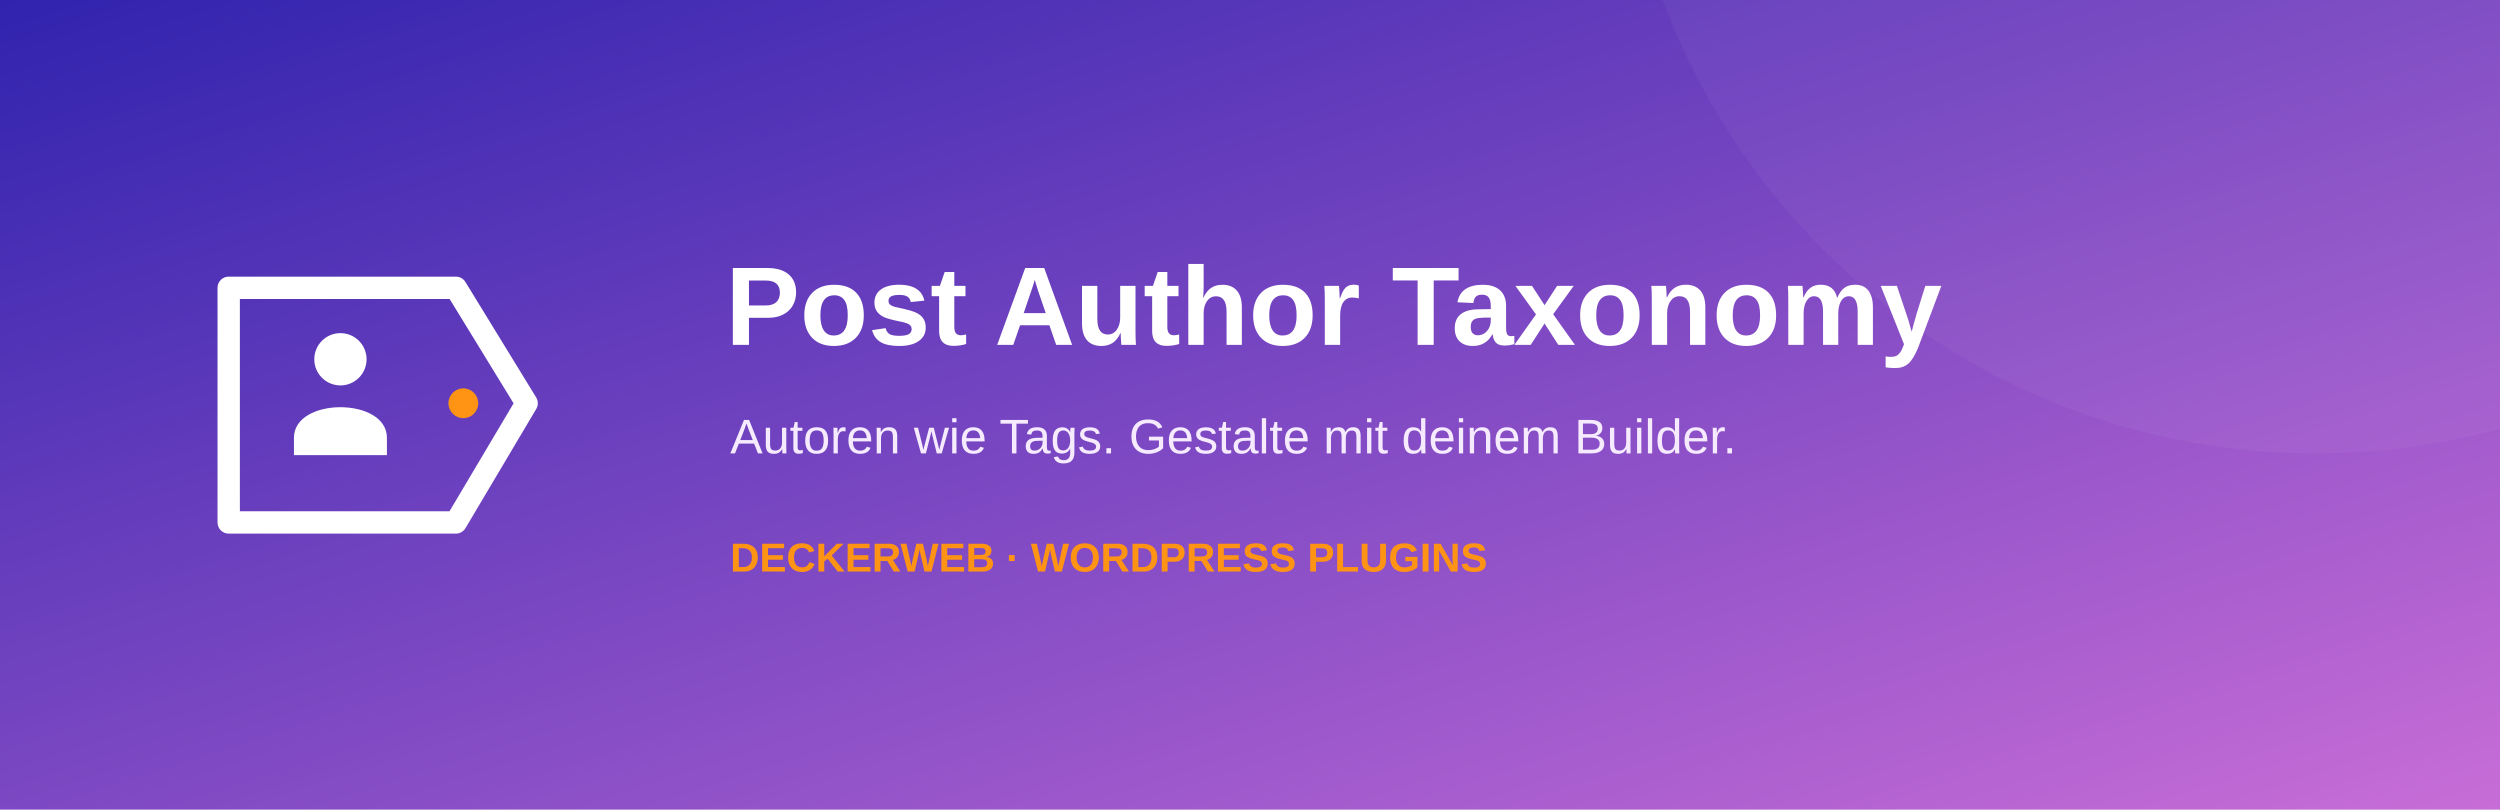
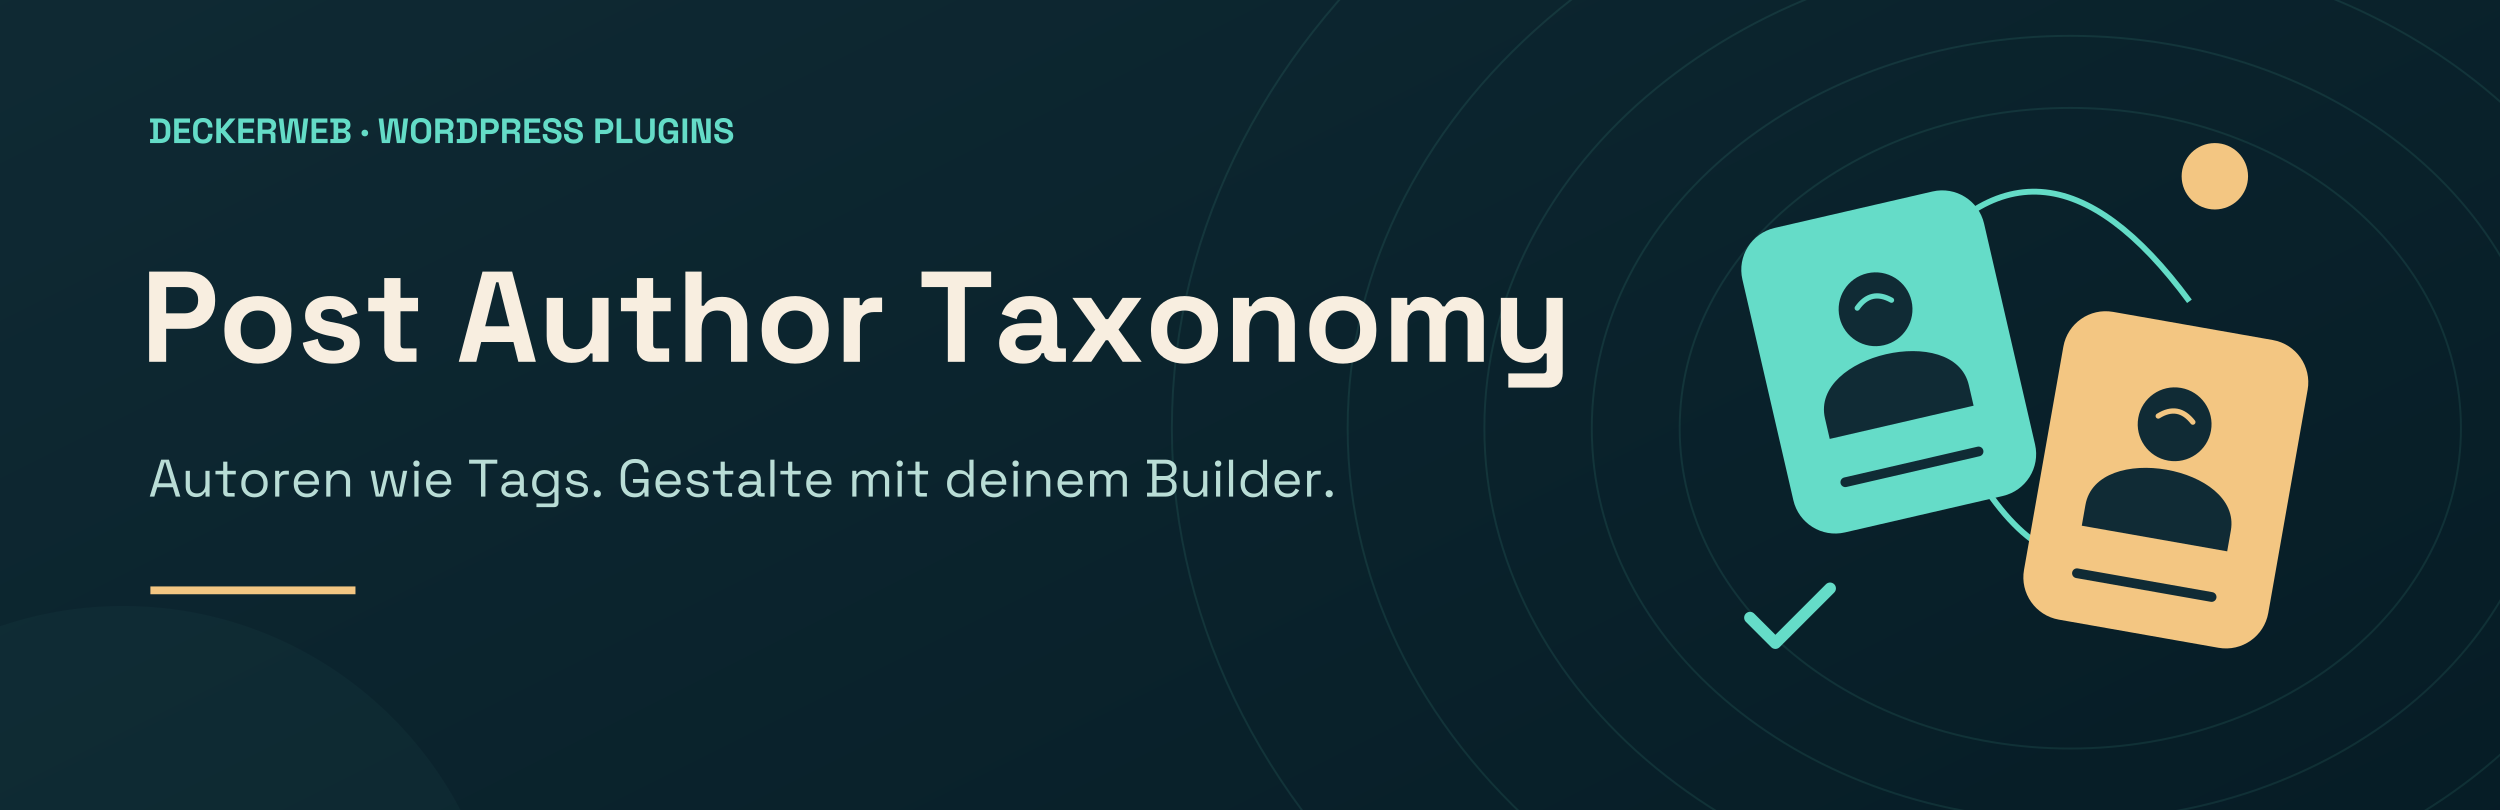
- <svg xmlns="http://www.w3.org/2000/svg" width="1544" height="500" viewBox="0 0 1544 500">
+ <svg xmlns="http://www.w3.org/2000/svg" width="1544" height="500" viewBox="0 112.746 1280 414.508">
  <defs>
    <linearGradient id="bg" x2="1" y2="1">
-       <stop stop-color="#3023ae" />
-       <stop offset="1" stop-color="#c86dd7" />
+       <stop stop-color="#102b35" />
+       <stop offset="1" stop-color="#051b24" />
    </linearGradient>
  </defs>
-   <rect width="1544" height="500" fill="url(#bg)" />
-   <circle cx="1430" cy="-150" r="430" fill="white" opacity=".04" />
-   <g transform="translate(78 103) scale(1.15)">
-     <path d="M55 65h122l38 62-38 64H55z" fill="none" stroke="white" stroke-width="12" stroke-linejoin="round" />
-     <circle cx="181" cy="127" r="8" fill="#ff9414" />
-     <g transform="translate(115 126) scale(0.78)" fill="white">
-       <circle cx="0" cy="-29" r="18" />
-       <path d="M-32 25c0-28 64-28 64 0v12h-64z" />
+   <rect width="1280" height="640" fill="url(#bg)" />
+   <ellipse cx="1060" cy="332" rx="200" ry="164.0" fill="none" stroke="#64dcc7" stroke-opacity=".10" stroke-width="1" />
+   <ellipse cx="1060" cy="332" rx="245" ry="200.9" fill="none" stroke="#64dcc7" stroke-opacity=".10" stroke-width="1" />
+   <ellipse cx="1060" cy="332" rx="300" ry="246" fill="none" stroke="#64dcc7" stroke-opacity=".10" stroke-width="1" />
+   <ellipse cx="1060" cy="332" rx="370" ry="303.4" fill="none" stroke="#64dcc7" stroke-opacity=".10" stroke-width="1" />
+   <ellipse cx="1060" cy="332" rx="460" ry="377.2" fill="none" stroke="#64dcc7" stroke-opacity=".10" stroke-width="1" />
+   <circle cx="63" cy="618" r="195" fill="#64dcc7" opacity=".035" />
+   <g aria-label="DECKERWEB · WORDPRESS PLUGINS" fill="#64dcc7" transform="translate(76 186) scale(0.018 -0.018)">
+     <path transform="translate(0 0)" d="M46 0V116H138V584H46V700H334Q475 700 548.5 628.5Q622 557 622 416V284Q622 143 548.5 71.5Q475 0 334 0ZM270 120H336Q416 120 453.0 162.0Q490 204 490 280V420Q490 497 453.0 538.5Q416 580 336 580H270Z" />
+     <path transform="translate(666 0)" d="M66 0V700H516V580H198V413H488V293H198V120H522V0Z" />
+     <path transform="translate(1220 0)" d="M332 -14Q202 -14 126.0 58.5Q50 131 50 266V434Q50 569 126.0 641.5Q202 714 332 714Q461 714 531.5 643.5Q602 573 602 450V444H472V454Q472 516 437.5 556.0Q403 596 332 596Q262 596 222.0 553.0Q182 510 182 436V264Q182 191 222.0 147.5Q262 104 332 104Q403 104 437.5 144.5Q472 185 472 246V264H602V250Q602 127 531.5 56.5Q461 -14 332 -14Z" />
+     <path transform="translate(1864 0)" d="M66 0V700H198V422H216L443 700H612L320 355L622 0H448L216 284H198V0Z" />
+     <path transform="translate(2490 0)" d="M66 0V700H516V580H198V413H488V293H198V120H522V0Z" />
+     <path transform="translate(3044 0)" d="M66 0V700H370Q436 700 485.0 677.0Q534 654 561.0 612.0Q588 570 588 513V501Q588 438 558.0 399.0Q528 360 484 342V324Q524 322 546.0 296.5Q568 271 568 229V0H436V210Q436 234 423.5 249.0Q411 264 382 264H198V0ZM198 384H356Q403 384 429.5 409.5Q456 435 456 477V487Q456 529 430.0 554.5Q404 580 356 580H198Z" />
+     <path transform="translate(3676 0)" d="M122 0 30 700H161L229 92H247L335 700H563L651 92H669L737 700H868L776 0H548L458 622H440L350 0Z" />
+     <path transform="translate(4574 0)" d="M66 0V700H516V580H198V413H488V293H198V120H522V0Z" />
+     <path transform="translate(5128 0)" d="M46 0V116H138V584H46V700H406Q470 700 517.5 678.5Q565 657 591.5 617.5Q618 578 618 523V513Q618 465 600.0 434.5Q582 404 557.5 387.5Q533 371 511 364V346Q533 340 559.0 323.5Q585 307 603.5 276.0Q622 245 622 195V185Q622 127 595.0 85.5Q568 44 520.5 22.0Q473 0 410 0ZM270 120H394Q437 120 463.5 141.0Q490 162 490 201V211Q490 250 464.0 271.0Q438 292 394 292H270ZM270 412H392Q433 412 459.5 433.0Q486 454 486 491V501Q486 539 460.0 559.5Q434 580 392 580H270Z" />
+     <path transform="translate(6046 0)" d="M109.5 191.0Q69 191 41.5 217.732Q14.0 244.463 14.0 286.232Q14 328 41.5 354.5Q69 381 109.5 381.0Q150 381 177.0 354.268Q204.0 327.537 204.0 285.768Q204 244 177.0 217.5Q150 191 109.5 191.0Z" />
+     <path transform="translate(6518 0)" d="M122 0 30 700H161L229 92H247L335 700H563L651 92H669L737 700H868L776 0H548L458 622H440L350 0Z" />
+     <path transform="translate(7416 0)" d="M338 -14Q206 -14 128.0 58.5Q50 131 50 266V434Q50 569 128.0 641.5Q206 714 338 714Q470 714 548.0 641.5Q626 569 626 434V266Q626 131 548.0 58.5Q470 -14 338 -14ZM338 104Q412 104 453.0 147.0Q494 190 494 262V438Q494 510 453.0 553.0Q412 596 338 596Q265 596 223.5 553.0Q182 510 182 438V262Q182 190 223.5 147.0Q265 104 338 104Z" />
+     <path transform="translate(8092 0)" d="M66 0V700H370Q436 700 485.0 677.0Q534 654 561.0 612.0Q588 570 588 513V501Q588 438 558.0 399.0Q528 360 484 342V324Q524 322 546.0 296.5Q568 271 568 229V0H436V210Q436 234 423.5 249.0Q411 264 382 264H198V0ZM198 384H356Q403 384 429.5 409.5Q456 435 456 477V487Q456 529 430.0 554.5Q404 580 356 580H198Z" />
+     <path transform="translate(8724 0)" d="M46 0V116H138V584H46V700H334Q475 700 548.5 628.5Q622 557 622 416V284Q622 143 548.5 71.5Q475 0 334 0ZM270 120H336Q416 120 453.0 162.0Q490 204 490 280V420Q490 497 453.0 538.5Q416 580 336 580H270Z" />
+     <path transform="translate(9390 0)" d="M66 0V700H354Q420 700 470.5 673.5Q521 647 549.5 599.0Q578 551 578 485V471Q578 406 548.5 357.5Q519 309 468.5 282.5Q418 256 354 256H198V0ZM198 376H341Q388 376 417.0 402.0Q446 428 446 473V483Q446 528 417.0 554.0Q388 580 341 580H198Z" />
+     <path transform="translate(9994 0)" d="M66 0V700H370Q436 700 485.0 677.0Q534 654 561.0 612.0Q588 570 588 513V501Q588 438 558.0 399.0Q528 360 484 342V324Q524 322 546.0 296.5Q568 271 568 229V0H436V210Q436 234 423.5 249.0Q411 264 382 264H198V0ZM198 384H356Q403 384 429.5 409.5Q456 435 456 477V487Q456 529 430.0 554.5Q404 580 356 580H198Z" />
+     <path transform="translate(10626 0)" d="M66 0V700H516V580H198V413H488V293H198V120H522V0Z" />
+     <path transform="translate(11180 0)" d="M309 -14Q228 -14 166.0 15.0Q104 44 69.0 98.0Q34 152 34 228V256H164V228Q164 165 203.0 133.5Q242 102 309 102Q377 102 410.5 129.0Q444 156 444 198Q444 227 427.5 245.0Q411 263 379.5 274.5Q348 286 303 296L280 301Q208 317 156.5 341.5Q105 366 77.5 406.0Q50 446 50 510Q50 574 80.5 619.5Q111 665 166.5 689.5Q222 714 297 714Q372 714 430.5 688.5Q489 663 522.5 612.5Q556 562 556 486V456H426V486Q426 526 410.5 550.5Q395 575 366.0 586.5Q337 598 297 598Q237 598 208.5 575.5Q180 553 180 514Q180 488 193.5 470.0Q207 452 234.0 440.0Q261 428 303 419L326 414Q401 398 456.5 373.0Q512 348 543.0 307.0Q574 266 574 202Q574 138 541.5 89.5Q509 41 449.5 13.5Q390 -14 309 -14Z" />
+     <path transform="translate(11786 0)" d="M309 -14Q228 -14 166.0 15.0Q104 44 69.0 98.0Q34 152 34 228V256H164V228Q164 165 203.0 133.5Q242 102 309 102Q377 102 410.5 129.0Q444 156 444 198Q444 227 427.5 245.0Q411 263 379.5 274.5Q348 286 303 296L280 301Q208 317 156.5 341.5Q105 366 77.5 406.0Q50 446 50 510Q50 574 80.5 619.5Q111 665 166.5 689.5Q222 714 297 714Q372 714 430.5 688.5Q489 663 522.5 612.5Q556 562 556 486V456H426V486Q426 526 410.5 550.5Q395 575 366.0 586.5Q337 598 297 598Q237 598 208.5 575.5Q180 553 180 514Q180 488 193.5 470.0Q207 452 234.0 440.0Q261 428 303 419L326 414Q401 398 456.5 373.0Q512 348 543.0 307.0Q574 266 574 202Q574 138 541.5 89.5Q509 41 449.5 13.5Q390 -14 309 -14Z" />
+     <path transform="translate(12646 0)" d="M66 0V700H354Q420 700 470.5 673.5Q521 647 549.5 599.0Q578 551 578 485V471Q578 406 548.5 357.5Q519 309 468.5 282.5Q418 256 354 256H198V0ZM198 376H341Q388 376 417.0 402.0Q446 428 446 473V483Q446 528 417.0 554.0Q388 580 341 580H198Z" />
+     <path transform="translate(13250 0)" d="M66 0V700H198V120H518V0Z" />
+     <path transform="translate(13792 0)" d="M336 -14Q250 -14 188.5 17.5Q127 49 94.5 107.5Q62 166 62 246V700H194V242Q194 178 230.5 141.0Q267 104 336 104Q405 104 441.5 141.0Q478 178 478 242V700H610V246Q610 166 577.5 107.5Q545 49 483.5 17.5Q422 -14 336 -14Z" />
+     <path transform="translate(14464 0)" d="M308 -14Q236 -14 177.5 18.5Q119 51 84.5 113.5Q50 176 50 266V434Q50 569 126.0 641.5Q202 714 332 714Q461 714 531.5 645.5Q602 577 602 460V456H472V464Q472 501 456.5 531.0Q441 561 410.0 578.5Q379 596 332 596Q262 596 222.0 553.0Q182 510 182 436V264Q182 191 222.0 146.5Q262 102 334 102Q406 102 439.0 140.0Q472 178 472 236V246H306V358H602V0H480V67H462Q455 50 439.5 31.0Q424 12 393.0 -1.0Q362 -14 308 -14Z" />
+     <path transform="translate(15126 0)" d="M66 0V700H198V0Z" />
+     <path transform="translate(15390 0)" d="M66 0V700H317L456 90H474V700H604V0H353L214 610H196V0Z" />
+     <path transform="translate(16060 0)" d="M309 -14Q228 -14 166.0 15.0Q104 44 69.0 98.0Q34 152 34 228V256H164V228Q164 165 203.0 133.5Q242 102 309 102Q377 102 410.5 129.0Q444 156 444 198Q444 227 427.5 245.0Q411 263 379.5 274.5Q348 286 303 296L280 301Q208 317 156.5 341.5Q105 366 77.5 406.0Q50 446 50 510Q50 574 80.5 619.5Q111 665 166.5 689.5Q222 714 297 714Q372 714 430.5 688.5Q489 663 522.5 612.5Q556 562 556 486V456H426V486Q426 526 410.5 550.5Q395 575 366.0 586.5Q337 598 297 598Q237 598 208.5 575.5Q180 553 180 514Q180 488 193.5 470.0Q207 452 234.0 440.0Q261 428 303 419L326 414Q401 398 456.5 373.0Q512 348 543.0 307.0Q574 266 574 202Q574 138 541.5 89.5Q509 41 449.5 13.5Q390 -14 309 -14Z" />
+   </g>
+   <g aria-label="Post Author Taxonomy" fill="#f8eee0" transform="translate(72 298) scale(0.066 -0.066)">
+     <path transform="translate(0 0)" d="M66 0V700H354Q420 700 470.5 673.5Q521 647 549.5 599.0Q578 551 578 485V471Q578 406 548.5 357.5Q519 309 468.5 282.5Q418 256 354 256H198V0ZM198 376H341Q388 376 417.0 402.0Q446 428 446 473V483Q446 528 417.0 554.0Q388 580 341 580H198Z" />
+     <path transform="translate(604 0)" d="M306 -14Q232 -14 173.0 16.0Q114 46 80.0 103.0Q46 160 46 240V256Q46 336 80.0 393.0Q114 450 173.0 480.0Q232 510 306 510Q380 510 439.0 480.0Q498 450 532.0 393.0Q566 336 566 256V240Q566 160 532.0 103.0Q498 46 439.0 16.0Q380 -14 306 -14ZM306 98Q364 98 402.0 135.5Q440 173 440 243V253Q440 323 402.5 360.5Q365 398 306 398Q248 398 210.0 360.5Q172 323 172 253V243Q172 173 210.0 135.5Q248 98 306 98Z" />
+     <path transform="translate(1216 0)" d="M276 -14Q179 -14 117.0 28.0Q55 70 42 148L158 178Q165 143 181.5 123.0Q198 103 222.5 94.5Q247 86 276 86Q320 86 341.0 101.5Q362 117 362 140Q362 163 342.0 175.5Q322 188 278 196L250 201Q198 211 155.0 228.5Q112 246 86.0 277.0Q60 308 60 357Q60 431 114.0 470.5Q168 510 256 510Q339 510 394.0 473.0Q449 436 466 376L349 340Q341 378 316.5 394.0Q292 410 256 410Q220 410 201.0 397.5Q182 385 182 363Q182 339 202.0 327.5Q222 316 256 310L284 305Q340 295 385.5 278.5Q431 262 457.5 231.5Q484 201 484 149Q484 71 427.5 28.5Q371 -14 276 -14Z" />
+     <path transform="translate(1740 0)" d="M260 0Q211 0 180.5 30.5Q150 61 150 112V392H26V496H150V650H276V496H412V392H276V134Q276 104 304 104H400V0Z" />
+     <path transform="translate(2450 0)" d="M18 0 202 700H432L616 0H480L442 154H192L154 0ZM223 276H411L326 617H308Z" />
+     <path transform="translate(3084 0)" d="M259 -8Q201 -8 157.5 18.5Q114 45 90.0 92.0Q66 139 66 200V496H192V210Q192 154 219.5 126.0Q247 98 298 98Q356 98 388.0 136.5Q420 175 420 244V496H546V0H422V65H404Q392 40 359.0 16.0Q326 -8 259 -8Z" />
+     <path transform="translate(3700 0)" d="M260 0Q211 0 180.5 30.5Q150 61 150 112V392H26V496H150V650H276V496H412V392H276V134Q276 104 304 104H400V0Z" />
+     <path transform="translate(4156 0)" d="M70 0V700H196V435H214Q222 451 239.0 467.0Q256 483 284.5 493.5Q313 504 357 504Q415 504 458.5 477.5Q502 451 526.0 404.5Q550 358 550 296V0H424V286Q424 342 396.5 370.0Q369 398 318 398Q260 398 228.0 359.5Q196 321 196 252V0Z" />
+     <path transform="translate(4772 0)" d="M306 -14Q232 -14 173.0 16.0Q114 46 80.0 103.0Q46 160 46 240V256Q46 336 80.0 393.0Q114 450 173.0 480.0Q232 510 306 510Q380 510 439.0 480.0Q498 450 532.0 393.0Q566 336 566 256V240Q566 160 532.0 103.0Q498 46 439.0 16.0Q380 -14 306 -14ZM306 98Q364 98 402.0 135.5Q440 173 440 243V253Q440 323 402.5 360.5Q365 398 306 398Q248 398 210.0 360.5Q172 323 172 253V243Q172 173 210.0 135.5Q248 98 306 98Z" />
+     <path transform="translate(5384 0)" d="M70 0V496H194V440H212Q223 470 248.5 484.0Q274 498 308 498H368V386H306Q258 386 227.0 360.5Q196 335 196 282V0Z" />
+     <path transform="translate(6034 0)" d="M228 0V580H24V700H564V580H360V0Z" />
+     <path transform="translate(6622 0)" d="M224 -14Q171 -14 129.0 4.5Q87 23 62.5 58.5Q38 94 38 145Q38 196 62.5 230.5Q87 265 130.5 282.5Q174 300 230 300H366V328Q366 363 344.0 385.5Q322 408 274 408Q227 408 204.0 386.5Q181 365 174 331L58 370Q70 408 96.5 439.5Q123 471 167.5 490.5Q212 510 276 510Q374 510 431.0 461.0Q488 412 488 319V134Q488 104 516 104H556V0H472Q435 0 411.0 18.0Q387 36 387 66V67H368Q364 55 350.0 35.5Q336 16 306.0 1.0Q276 -14 224 -14ZM246 88Q299 88 332.5 117.5Q366 147 366 196V206H239Q204 206 184.0 191.0Q164 176 164 149Q164 122 185.0 105.0Q206 88 246 88Z" />
+     <path transform="translate(7200 0)" d="M26 0 206 250 28 496H174L287 331H305L418 496H564L386 250L566 0H418L305 167H287L174 0Z" />
+     <path transform="translate(7792 0)" d="M306 -14Q232 -14 173.0 16.0Q114 46 80.0 103.0Q46 160 46 240V256Q46 336 80.0 393.0Q114 450 173.0 480.0Q232 510 306 510Q380 510 439.0 480.0Q498 450 532.0 393.0Q566 336 566 256V240Q566 160 532.0 103.0Q498 46 439.0 16.0Q380 -14 306 -14ZM306 98Q364 98 402.0 135.5Q440 173 440 243V253Q440 323 402.5 360.5Q365 398 306 398Q248 398 210.0 360.5Q172 323 172 253V243Q172 173 210.0 135.5Q248 98 306 98Z" />
+     <path transform="translate(8404 0)" d="M70 0V496H194V431H212Q224 457 257.0 480.5Q290 504 357 504Q415 504 458.5 477.5Q502 451 526.0 404.5Q550 358 550 296V0H424V286Q424 342 396.5 370.0Q369 398 318 398Q260 398 228.0 359.5Q196 321 196 252V0Z" />
+     <path transform="translate(9020 0)" d="M306 -14Q232 -14 173.0 16.0Q114 46 80.0 103.0Q46 160 46 240V256Q46 336 80.0 393.0Q114 450 173.0 480.0Q232 510 306 510Q380 510 439.0 480.0Q498 450 532.0 393.0Q566 336 566 256V240Q566 160 532.0 103.0Q498 46 439.0 16.0Q380 -14 306 -14ZM306 98Q364 98 402.0 135.5Q440 173 440 243V253Q440 323 402.5 360.5Q365 398 306 398Q248 398 210.0 360.5Q172 323 172 253V243Q172 173 210.0 135.5Q248 98 306 98Z" />
+     <path transform="translate(9632 0)" d="M70 0V496H194V442H212Q225 467 255.0 485.5Q285 504 334 504Q387 504 419.0 483.5Q451 463 468 430H486Q503 462 534.0 483.0Q565 504 622 504Q668 504 705.5 484.5Q743 465 765.5 425.5Q788 386 788 326V0H662V317Q662 358 641.0 378.5Q620 399 582 399Q539 399 515.5 371.5Q492 344 492 293V0H366V317Q366 358 345.0 378.5Q324 399 286 399Q243 399 219.5 371.5Q196 344 196 293V0Z" />
+     <path transform="translate(10486 0)" d="M124 -200V-90H394Q422 -90 422 -60V65H404Q396 48 379.0 31.0Q362 14 333.0 3.0Q304 -8 259 -8Q201 -8 157.5 18.5Q114 45 90.0 92.0Q66 139 66 200V496H192V210Q192 154 219.5 126.0Q247 98 298 98Q356 98 388.0 136.5Q420 175 420 244V496H546V-88Q546 -139 516.0 -169.5Q486 -200 436 -200Z" />
+   </g>
+   <g aria-label="Autoren wie Tags. Gestalte mit deinem Builder." fill="#b9ddd6" transform="translate(76 367) scale(0.027 -0.027)">
+     <path transform="translate(0 0)" d="M25.1 0 241.051 700H388.689L604.64 0H517.631L464.011 176.721H165.729L112.109 0ZM187.499 253.279H442.241L321.74 648.951H308Z" />
+     <path transform="translate(630 0)" d="M270.36 -9.42Q216.62 -9.42 172.41 13.885Q128.2 37.19 102.425 82.415Q76.65 127.64 76.65 192.9V488.9H155.789V198.64Q155.789 126.309 192.164 92.984Q228.539 59.659 290.9 59.659Q360.97 59.659 405.751 105.969Q450.531 152.279 450.531 243.29V488.9H529.669V0H452.531V82.751H438.791Q422.531 47.81 383.851 19.195Q345.171 -9.42 270.36 -9.42Z" />
+     <path transform="translate(1242 0)" d="M262.84 0Q220.94 0 198.251 23.045Q175.561 46.09 175.561 86.439V420.401H28.84V488.9H175.561V662.78H254.699V488.9H414.84V420.401H254.699V98.499Q254.699 68.499 284.119 68.499H392.9V0Z" />
+     <path transform="translate(1702 0)" d="M308.84 -14Q234.84 -14 178.325 17.065Q121.81 48.13 90.295 104.775Q58.78 161.42 58.78 237.87V251.03Q58.78 327.48 90.295 384.125Q121.81 440.77 178.325 471.835Q234.84 502.9 308.84 502.9Q382.84 502.9 439.355 471.835Q495.87 440.77 527.385 384.125Q558.9 327.48 558.9 251.03V237.87Q558.9 161.42 527.385 104.775Q495.87 48.13 439.355 17.065Q382.84 -14 308.84 -14ZM308.84 56.819Q386.721 56.819 433.241 106.389Q479.761 155.959 479.761 240.16V248.74Q479.761 332.94 433.386 382.511Q387.011 432.081 308.84 432.081Q231.669 432.081 184.794 382.511Q137.919 332.94 137.919 248.74V240.16Q137.919 155.959 184.794 106.389Q231.669 56.819 308.84 56.819Z" />
+     <path transform="translate(2320 0)" d="M82.78 0V488.9H159.919V429.35H173.659Q186.789 461.48 213.709 476.19Q240.629 490.9 285.279 490.9H343.149V418.661H279.729Q226.759 418.661 194.339 389.256Q161.919 359.851 161.919 297.62V0Z" />
+     <path transform="translate(2697 0)" d="M307.36 -14Q232.65 -14 176.86 17.5Q121.07 49 89.925 106.145Q58.78 163.29 58.78 238.45V250.45Q58.78 326.32 89.78 383.11Q120.78 439.9 175.715 471.4Q230.65 502.9 301.81 502.9Q371.26 502.9 424.195 473.24Q477.13 443.58 507.13 388.92Q537.13 334.26 537.13 259.68V224.49H138.499Q141.209 145.09 188.924 100.664Q236.64 56.239 308.52 56.239Q372.171 56.239 406.046 84.919Q439.921 113.599 457.891 153.669L526.1 120.97Q511.39 90 484.89 58.79Q458.39 27.58 415.81 6.79Q373.23 -14 307.36 -14ZM139.499 288.669H456.702Q452.702 357.23 410.486 394.946Q368.271 432.661 301.52 432.661Q234.9 432.661 192.119 394.946Q149.339 357.23 139.499 288.669Z" />
+     <path transform="translate(3289 0)" d="M82.78 0V488.9H159.919V406.149H173.659Q189.919 441.38 228.599 469.85Q267.279 498.32 342.09 498.32Q396.539 498.32 440.394 475.015Q484.249 451.71 510.025 406.63Q535.8 361.55 535.8 296V0H456.661V290.26Q456.661 363.301 420.286 396.271Q383.91 429.241 321.55 429.241Q251.48 429.241 206.699 382.931Q161.919 336.62 161.919 245.61V0Z" />
+     <path transform="translate(4159 0)" d="M151.181 0 52.78 488.9H133.049L213.97 53.049H227.71L335.021 488.9H466.019L573.331 53.049H587.07L667.992 488.9H748.26L649.859 0H514.702L407.39 435.851H393.65L286.339 0Z" />
+     <path transform="translate(4960 0)" d="M82.78 0V488.9H161.919V0ZM122.35 565.36Q96.87 565.36 79.405 582.39Q61.94 599.42 61.94 625.48Q61.94 652.249 79.405 668.924Q96.87 685.599 122.35 685.599Q148.829 685.599 165.794 668.924Q182.759 652.249 182.759 625.48Q182.759 599.42 165.794 582.39Q148.829 565.36 122.35 565.36Z" />
+     <path transform="translate(5205 0)" d="M307.36 -14Q232.65 -14 176.86 17.5Q121.07 49 89.925 106.145Q58.78 163.29 58.78 238.45V250.45Q58.78 326.32 89.78 383.11Q120.78 439.9 175.715 471.4Q230.65 502.9 301.81 502.9Q371.26 502.9 424.195 473.24Q477.13 443.58 507.13 388.92Q537.13 334.26 537.13 259.68V224.49H138.499Q141.209 145.09 188.924 100.664Q236.64 56.239 308.52 56.239Q372.171 56.239 406.046 84.919Q439.921 113.599 457.891 153.669L526.1 120.97Q511.39 90 484.89 58.79Q458.39 27.58 415.81 6.79Q373.23 -14 307.36 -14ZM139.499 288.669H456.702Q452.702 357.23 410.486 394.946Q368.271 432.661 301.52 432.661Q234.9 432.661 192.119 394.946Q149.339 357.23 139.499 288.669Z" />
+     <path transform="translate(6054 0)" d="M252.141 0V624.021H26.84V700H561.16V624.021H335.859V0Z" />
+     <path transform="translate(6642 0)" d="M233.23 -14Q181.65 -14 140.005 3.79Q98.36 21.58 74.215 56.015Q50.07 90.45 50.07 139.32Q50.07 188.9 74.215 221.625Q98.36 254.35 140.085 270.785Q181.81 287.22 233.55 287.22H399.371V323.03Q399.371 375.07 368.851 405.026Q338.331 434.981 278.26 434.981Q219.19 434.981 185.894 406.381Q152.599 377.78 141.339 330.29L66.52 353.669Q78.52 395.22 104.665 428.85Q130.81 462.48 174.245 482.69Q217.68 502.9 278.84 502.9Q372.58 502.9 424.965 454.61Q477.35 406.32 477.35 318.29V97.079Q477.35 67.079 505.35 67.079H550.32V0H480.52Q447.78 0 428.041 18.355Q408.301 36.71 408.301 68.13V73.39H395.691Q385.301 54.29 366.686 33.725Q348.07 13.16 315.94 -0.42Q283.81 -14 233.23 -14ZM242.45 53.919Q312.49 53.919 355.931 95.489Q399.371 137.06 399.371 211.62V223.041H236.87Q189.8 223.041 159.504 202.715Q129.209 182.39 129.209 141.19Q129.209 99.989 160.504 76.954Q191.8 53.919 242.45 53.919Z" />
+     <path transform="translate(7217 0)" d="M58.78 242.45V255.61Q58.78 332.9 90.135 388.045Q121.49 443.19 174.055 473.045Q226.62 502.9 290.461 502.9Q366.981 502.9 408.726 473.575Q450.471 444.249 470.021 408.309H483.761V488.9H559.48V-113.561Q559.48 -153.91 537.29 -176.955Q515.1 -200 472.91 -200H140.91V-129.761H451.631Q481.761 -129.761 481.761 -99.761V86.041H468.021Q455.891 64.36 433.986 43.245Q412.081 22.13 377.111 8.645Q342.141 -4.84 290.461 -4.84Q226.62 -4.84 173.7 25.015Q120.78 54.87 89.78 110.37Q58.78 165.87 58.78 242.45ZM310.84 65.399Q386.591 65.399 434.466 113.049Q482.341 160.699 482.341 244.74V253.32Q482.341 338.36 434.611 385.511Q386.881 432.661 310.84 432.661Q235.8 432.661 187.569 385.511Q139.339 338.36 139.339 253.32V244.74Q139.339 160.699 187.569 113.049Q235.8 65.399 310.84 65.399Z" />
+     <path transform="translate(7859 0)" d="M279.55 -14Q188.94 -14 126.585 28.0Q64.23 70 50.52 161.49L126.049 178Q133.759 130.22 155.939 102.764Q178.119 75.309 210.43 63.614Q242.74 51.919 279.55 51.919Q334.91 51.919 366.916 73.809Q398.921 95.699 398.921 132.9Q398.921 170.81 368.626 186.505Q338.331 202.2 285.1 211.62L244.32 218.751Q196.58 227.331 157.84 244.12Q119.1 260.91 96.295 289.78Q73.49 318.65 73.49 362.68Q73.49 428.87 124.295 465.885Q175.1 502.9 258.84 502.9Q341.84 502.9 393.645 465.545Q445.45 428.19 459.61 360.38L385.921 341.42Q376.501 393.62 342.771 415.301Q309.041 436.981 258.84 436.981Q209.35 436.981 180.409 418.446Q151.469 399.91 151.469 364.42Q151.469 329.06 178.569 312.59Q205.669 296.119 252.45 287.989L293.23 280.859Q344.97 272.279 386.565 256.489Q428.16 240.699 452.53 211.974Q476.9 183.249 476.9 135.51Q476.9 63.9 423.595 24.95Q370.29 -14 279.55 -14Z" />
+     <path transform="translate(8386 0)" d="M126.424 -14Q96.93 -14 77.595 5.112Q58.26 24.224 58.26 54.086Q58.26 83.949 77.595 102.994Q96.93 122.038 126.424 122.038Q155.919 122.038 175.109 102.926Q194.298 83.814 194.298 53.952Q194.298 24.09 175.109 5.045Q155.919 -14 126.424 -14Z" />
+     <path transform="translate(8896 0)" d="M323.62 -14Q245.94 -14 186.375 18.5Q126.81 51 93.375 114.21Q59.94 177.42 59.94 269.55V430.45Q59.94 569 134.165 641.5Q208.39 714 333.42 714Q457.45 714 522.27 645.855Q587.09 577.71 587.09 463.55V458.84H503.951V466.13Q503.951 515.91 485.966 554.786Q467.981 593.661 430.236 616.131Q392.49 638.601 333.42 638.601Q244.249 638.601 193.954 584.241Q143.659 529.881 143.659 432.45V267.55Q143.659 170.409 193.954 115.614Q244.249 60.819 334 60.819Q422.331 60.819 463.851 110.889Q505.371 160.959 505.371 243.81V260.91H293.22V333.149H587.09V0H510.531V75.52H496.791Q486.241 53.55 466.126 32.775Q446.011 12 411.816 -1.0Q377.62 -14 323.62 -14Z" />
+     <path transform="translate(9556 0)" d="M307.36 -14Q232.65 -14 176.86 17.5Q121.07 49 89.925 106.145Q58.78 163.29 58.78 238.45V250.45Q58.78 326.32 89.78 383.11Q120.78 439.9 175.715 471.4Q230.65 502.9 301.81 502.9Q371.26 502.9 424.195 473.24Q477.13 443.58 507.13 388.92Q537.13 334.26 537.13 259.68V224.49H138.499Q141.209 145.09 188.924 100.664Q236.64 56.239 308.52 56.239Q372.171 56.239 406.046 84.919Q439.921 113.599 457.891 153.669L526.1 120.97Q511.39 90 484.89 58.79Q458.39 27.58 415.81 6.79Q373.23 -14 307.36 -14ZM139.499 288.669H456.702Q452.702 357.23 410.486 394.946Q368.271 432.661 301.52 432.661Q234.9 432.661 192.119 394.946Q149.339 357.23 139.499 288.669Z" />
+     <path transform="translate(10148 0)" d="M279.55 -14Q188.94 -14 126.585 28.0Q64.23 70 50.52 161.49L126.049 178Q133.759 130.22 155.939 102.764Q178.119 75.309 210.43 63.614Q242.74 51.919 279.55 51.919Q334.91 51.919 366.916 73.809Q398.921 95.699 398.921 132.9Q398.921 170.81 368.626 186.505Q338.331 202.2 285.1 211.62L244.32 218.751Q196.58 227.331 157.84 244.12Q119.1 260.91 96.295 289.78Q73.49 318.65 73.49 362.68Q73.49 428.87 124.295 465.885Q175.1 502.9 258.84 502.9Q341.84 502.9 393.645 465.545Q445.45 428.19 459.61 360.38L385.921 341.42Q376.501 393.62 342.771 415.301Q309.041 436.981 258.84 436.981Q209.35 436.981 180.409 418.446Q151.469 399.91 151.469 364.42Q151.469 329.06 178.569 312.59Q205.669 296.119 252.45 287.989L293.23 280.859Q344.97 272.279 386.565 256.489Q428.16 240.699 452.53 211.974Q476.9 183.249 476.9 135.51Q476.9 63.9 423.595 24.95Q370.29 -14 279.55 -14Z" />
+     <path transform="translate(10675 0)" d="M262.84 0Q220.94 0 198.251 23.045Q175.561 46.09 175.561 86.439V420.401H28.84V488.9H175.561V662.78H254.699V488.9H414.84V420.401H254.699V98.499Q254.699 68.499 284.119 68.499H392.9V0Z" />
+     <path transform="translate(11135 0)" d="M233.23 -14Q181.65 -14 140.005 3.79Q98.36 21.58 74.215 56.015Q50.07 90.45 50.07 139.32Q50.07 188.9 74.215 221.625Q98.36 254.35 140.085 270.785Q181.81 287.22 233.55 287.22H399.371V323.03Q399.371 375.07 368.851 405.026Q338.331 434.981 278.26 434.981Q219.19 434.981 185.894 406.381Q152.599 377.78 141.339 330.29L66.52 353.669Q78.52 395.22 104.665 428.85Q130.81 462.48 174.245 482.69Q217.68 502.9 278.84 502.9Q372.58 502.9 424.965 454.61Q477.35 406.32 477.35 318.29V97.079Q477.35 67.079 505.35 67.079H550.32V0H480.52Q447.78 0 428.041 18.355Q408.301 36.71 408.301 68.13V73.39H395.691Q385.301 54.29 366.686 33.725Q348.07 13.16 315.94 -0.42Q283.81 -14 233.23 -14ZM242.45 53.919Q312.49 53.919 355.931 95.489Q399.371 137.06 399.371 211.62V223.041H236.87Q189.8 223.041 159.504 202.715Q129.209 182.39 129.209 141.19Q129.209 99.989 160.504 76.954Q191.8 53.919 242.45 53.919Z" />
+     <path transform="translate(11710 0)" d="M82.78 0V700H161.919V0Z" />
+     <path transform="translate(11955 0)" d="M262.84 0Q220.94 0 198.251 23.045Q175.561 46.09 175.561 86.439V420.401H28.84V488.9H175.561V662.78H254.699V488.9H414.84V420.401H254.699V98.499Q254.699 68.499 284.119 68.499H392.9V0Z" />
+     <path transform="translate(12415 0)" d="M307.36 -14Q232.65 -14 176.86 17.5Q121.07 49 89.925 106.145Q58.78 163.29 58.78 238.45V250.45Q58.78 326.32 89.78 383.11Q120.78 439.9 175.715 471.4Q230.65 502.9 301.81 502.9Q371.26 502.9 424.195 473.24Q477.13 443.58 507.13 388.92Q537.13 334.26 537.13 259.68V224.49H138.499Q141.209 145.09 188.924 100.664Q236.64 56.239 308.52 56.239Q372.171 56.239 406.046 84.919Q439.921 113.599 457.891 153.669L526.1 120.97Q511.39 90 484.89 58.79Q458.39 27.58 415.81 6.79Q373.23 -14 307.36 -14ZM139.499 288.669H456.702Q452.702 357.23 410.486 394.946Q368.271 432.661 301.52 432.661Q234.9 432.661 192.119 394.946Q149.339 357.23 139.499 288.669Z" />
+     <path transform="translate(13264 0)" d="M82.78 0V488.9H159.919V427.8H173.659Q188.079 454.22 220.209 476.27Q252.339 498.32 309.859 498.32Q367.119 498.32 402.314 473.205Q437.51 448.09 453.8 411.539H467.539Q484.539 447.8 519.09 473.06Q553.64 498.32 616.32 498.32Q665.16 498.32 702.305 478.11Q739.45 457.9 760.885 420.53Q782.32 383.16 782.32 330.97V0H703.181V324.1Q703.181 372.91 674.726 401.221Q646.271 429.531 594.78 429.531Q541.13 429.531 506.625 394.931Q472.119 360.331 472.119 294.42V0H392.981V324.1Q392.981 372.91 364.526 401.221Q336.07 429.531 284.58 429.531Q230.93 429.531 196.424 394.931Q161.919 360.331 161.919 294.42V0Z" />
+     <path transform="translate(14124 0)" d="M82.78 0V488.9H161.919V0ZM122.35 565.36Q96.87 565.36 79.405 582.39Q61.94 599.42 61.94 625.48Q61.94 652.249 79.405 668.924Q96.87 685.599 122.35 685.599Q148.829 685.599 165.794 668.924Q182.759 652.249 182.759 625.48Q182.759 599.42 165.794 582.39Q148.829 565.36 122.35 565.36Z" />
+     <path transform="translate(14369 0)" d="M262.84 0Q220.94 0 198.251 23.045Q175.561 46.09 175.561 86.439V420.401H28.84V488.9H175.561V662.78H254.699V488.9H414.84V420.401H254.699V98.499Q254.699 68.499 284.119 68.499H392.9V0Z" />
+     <path transform="translate(15086 0)" d="M289.881 -14Q226.62 -14 174.055 16.21Q121.49 46.42 90.135 103.065Q58.78 159.71 58.78 237.87V251.03Q58.78 329.19 89.78 385.835Q120.78 442.48 173.555 472.69Q226.331 502.9 289.881 502.9Q341.271 502.9 376.386 489.56Q411.501 476.22 433.696 455.604Q455.891 434.989 468.021 412.019H481.761V700H560.9V0H483.761V80.591H470.021Q450.181 44.07 408.291 15.035Q366.401 -14 289.881 -14ZM310.84 56.239Q386.591 56.239 434.466 104.744Q482.341 153.249 482.341 240.16V248.74Q482.341 335.65 434.611 384.156Q386.881 432.661 310.84 432.661Q235.8 432.661 187.569 384.156Q139.339 335.65 139.339 248.74V240.16Q139.339 153.249 187.569 104.744Q235.8 56.239 310.84 56.239Z" />
+     <path transform="translate(15730 0)" d="M307.36 -14Q232.65 -14 176.86 17.5Q121.07 49 89.925 106.145Q58.78 163.29 58.78 238.45V250.45Q58.78 326.32 89.78 383.11Q120.78 439.9 175.715 471.4Q230.65 502.9 301.81 502.9Q371.26 502.9 424.195 473.24Q477.13 443.58 507.13 388.92Q537.13 334.26 537.13 259.68V224.49H138.499Q141.209 145.09 188.924 100.664Q236.64 56.239 308.52 56.239Q372.171 56.239 406.046 84.919Q439.921 113.599 457.891 153.669L526.1 120.97Q511.39 90 484.89 58.79Q458.39 27.58 415.81 6.79Q373.23 -14 307.36 -14ZM139.499 288.669H456.702Q452.702 357.23 410.486 394.946Q368.271 432.661 301.52 432.661Q234.9 432.661 192.119 394.946Q149.339 357.23 139.499 288.669Z" />
+     <path transform="translate(16322 0)" d="M82.78 0V488.9H161.919V0ZM122.35 565.36Q96.87 565.36 79.405 582.39Q61.94 599.42 61.94 625.48Q61.94 652.249 79.405 668.924Q96.87 685.599 122.35 685.599Q148.829 685.599 165.794 668.924Q182.759 652.249 182.759 625.48Q182.759 599.42 165.794 582.39Q148.829 565.36 122.35 565.36Z" />
+     <path transform="translate(16567 0)" d="M82.78 0V488.9H159.919V406.149H173.659Q189.919 441.38 228.599 469.85Q267.279 498.32 342.09 498.32Q396.539 498.32 440.394 475.015Q484.249 451.71 510.025 406.63Q535.8 361.55 535.8 296V0H456.661V290.26Q456.661 363.301 420.286 396.271Q383.91 429.241 321.55 429.241Q251.48 429.241 206.699 382.931Q161.919 336.62 161.919 245.61V0Z" />
+     <path transform="translate(17180 0)" d="M307.36 -14Q232.65 -14 176.86 17.5Q121.07 49 89.925 106.145Q58.78 163.29 58.78 238.45V250.45Q58.78 326.32 89.78 383.11Q120.78 439.9 175.715 471.4Q230.65 502.9 301.81 502.9Q371.26 502.9 424.195 473.24Q477.13 443.58 507.13 388.92Q537.13 334.26 537.13 259.68V224.49H138.499Q141.209 145.09 188.924 100.664Q236.64 56.239 308.52 56.239Q372.171 56.239 406.046 84.919Q439.921 113.599 457.891 153.669L526.1 120.97Q511.39 90 484.89 58.79Q458.39 27.58 415.81 6.79Q373.23 -14 307.36 -14ZM139.499 288.669H456.702Q452.702 357.23 410.486 394.946Q368.271 432.661 301.52 432.661Q234.9 432.661 192.119 394.946Q149.339 357.23 139.499 288.669Z" />
+     <path transform="translate(17772 0)" d="M82.78 0V488.9H159.919V427.8H173.659Q188.079 454.22 220.209 476.27Q252.339 498.32 309.859 498.32Q367.119 498.32 402.314 473.205Q437.51 448.09 453.8 411.539H467.539Q484.539 447.8 519.09 473.06Q553.64 498.32 616.32 498.32Q665.16 498.32 702.305 478.11Q739.45 457.9 760.885 420.53Q782.32 383.16 782.32 330.97V0H703.181V324.1Q703.181 372.91 674.726 401.221Q646.271 429.531 594.78 429.531Q541.13 429.531 506.625 394.931Q472.119 360.331 472.119 294.42V0H392.981V324.1Q392.981 372.91 364.526 401.221Q336.07 429.531 284.58 429.531Q230.93 429.531 196.424 394.931Q161.919 360.331 161.919 294.42V0Z" />
+     <path transform="translate(18889 0)" d="M47.42 0V74.819H145.1V625.181H47.42V700H398.19Q459.35 700 506.495 678.145Q553.64 656.29 580.14 616.79Q606.64 577.29 606.64 524.42V515.84Q606.64 467.13 587.93 435.565Q569.22 404 542.945 386.435Q516.669 368.87 491.829 361.16V347.42Q516.669 341.42 543.735 323.5Q570.8 305.58 589.3 273.87Q607.8 242.16 607.8 192.87V182.87Q607.8 125.58 580.445 84.435Q553.09 43.29 505.59 21.645Q458.09 0 397.22 0ZM228.819 75.979H388.32Q454.041 75.979 489.061 106.919Q524.081 137.859 524.081 191.06V199.64Q524.081 252.84 489.206 283.78Q454.331 314.721 388.32 314.721H228.819ZM228.819 390.699H390.58Q451.461 390.699 487.191 421.285Q522.921 451.87 522.921 502.36V512.36Q522.921 563.141 487.336 593.581Q451.751 624.021 390.58 624.021H228.819Z" />
+     <path transform="translate(19550 0)" d="M270.36 -9.42Q216.62 -9.42 172.41 13.885Q128.2 37.19 102.425 82.415Q76.65 127.64 76.65 192.9V488.9H155.789V198.64Q155.789 126.309 192.164 92.984Q228.539 59.659 290.9 59.659Q360.97 59.659 405.751 105.969Q450.531 152.279 450.531 243.29V488.9H529.669V0H452.531V82.751H438.791Q422.531 47.81 383.851 19.195Q345.171 -9.42 270.36 -9.42Z" />
+     <path transform="translate(20162 0)" d="M82.78 0V488.9H161.919V0ZM122.35 565.36Q96.87 565.36 79.405 582.39Q61.94 599.42 61.94 625.48Q61.94 652.249 79.405 668.924Q96.87 685.599 122.35 685.599Q148.829 685.599 165.794 668.924Q182.759 652.249 182.759 625.48Q182.759 599.42 165.794 582.39Q148.829 565.36 122.35 565.36Z" />
+     <path transform="translate(20407 0)" d="M82.78 0V700H161.919V0Z" />
+     <path transform="translate(20652 0)" d="M289.881 -14Q226.62 -14 174.055 16.21Q121.49 46.42 90.135 103.065Q58.78 159.71 58.78 237.87V251.03Q58.78 329.19 89.78 385.835Q120.78 442.48 173.555 472.69Q226.331 502.9 289.881 502.9Q341.271 502.9 376.386 489.56Q411.501 476.22 433.696 455.604Q455.891 434.989 468.021 412.019H481.761V700H560.9V0H483.761V80.591H470.021Q450.181 44.07 408.291 15.035Q366.401 -14 289.881 -14ZM310.84 56.239Q386.591 56.239 434.466 104.744Q482.341 153.249 482.341 240.16V248.74Q482.341 335.65 434.611 384.156Q386.881 432.661 310.84 432.661Q235.8 432.661 187.569 384.156Q139.339 335.65 139.339 248.74V240.16Q139.339 153.249 187.569 104.744Q235.8 56.239 310.84 56.239Z" />
+     <path transform="translate(21296 0)" d="M307.36 -14Q232.65 -14 176.86 17.5Q121.07 49 89.925 106.145Q58.78 163.29 58.78 238.45V250.45Q58.78 326.32 89.78 383.11Q120.78 439.9 175.715 471.4Q230.65 502.9 301.81 502.9Q371.26 502.9 424.195 473.24Q477.13 443.58 507.13 388.92Q537.13 334.26 537.13 259.68V224.49H138.499Q141.209 145.09 188.924 100.664Q236.64 56.239 308.52 56.239Q372.171 56.239 406.046 84.919Q439.921 113.599 457.891 153.669L526.1 120.97Q511.39 90 484.89 58.79Q458.39 27.58 415.81 6.79Q373.23 -14 307.36 -14ZM139.499 288.669H456.702Q452.702 357.23 410.486 394.946Q368.271 432.661 301.52 432.661Q234.9 432.661 192.119 394.946Q149.339 357.23 139.499 288.669Z" />
+     <path transform="translate(21888 0)" d="M82.78 0V488.9H159.919V429.35H173.659Q186.789 461.48 213.709 476.19Q240.629 490.9 285.279 490.9H343.149V418.661H279.729Q226.759 418.661 194.339 389.256Q161.919 359.851 161.919 297.62V0Z" />
+     <path transform="translate(22265 0)" d="M126.424 -14Q96.93 -14 77.595 5.112Q58.26 24.224 58.26 54.086Q58.26 83.949 77.595 102.994Q96.93 122.038 126.424 122.038Q155.919 122.038 175.109 102.926Q194.298 83.814 194.298 53.952Q194.298 24.09 175.109 5.045Q155.919 -14 126.424 -14Z" />
+   </g>
+   <path d="M77 415h105" stroke="#f3c682" stroke-width="4" />
+   <g transform="translate(1050 330)">
+     <path d="M-75-73Q-8-170 71-63M-70-43Q0 145 77 15" fill="none" stroke="#64dcc7" stroke-width="3" />
+     <g transform="rotate(-13 -60 -28)">
+       <rect x="-145" y="-117" width="127" height="160" rx="22" fill="#65dcc8" />
+       <g transform="translate(-82 -45) scale(0.9)">
+         <circle cx="0" cy="-22" r="21" fill="#102b35" />
+         <path d="M-42 32C-42-5 42-5 42 32v12h-84z" fill="#102b35" />
+         <path d="M-10-25q10-9 20 0" fill="none" stroke="#65dcc8" stroke-width="3" stroke-linecap="round" />
+       </g>
+       <path d="M-117 18h70" stroke="#102b35" stroke-width="5" stroke-linecap="round" />
    </g>
+     <g transform="rotate(10 62 31)">
+       <rect x="-5" y="-51" width="127" height="160" rx="22" fill="#f3c682" />
+       <g transform="translate(58 20) scale(0.9)">
+         <circle cx="0" cy="-22" r="21" fill="#102b35" />
+         <path d="M-42 32C-42-5 42-5 42 32v12h-84z" fill="#102b35" />
+         <path d="M-10-25q10-9 20 0" fill="none" stroke="#f3c682" stroke-width="3" stroke-linecap="round" />
+       </g>
+       <path d="M22 84h70" stroke="#102b35" stroke-width="5" stroke-linecap="round" />
+     </g>
+     <circle cx="84" cy="-127" r="17" fill="#f3c682" />
+     <path d="M-154 99l13 13 28-28" fill="none" stroke="#65dcc8" stroke-width="6" stroke-linecap="round" stroke-linejoin="round" />
  </g>
-   <text x="448" y="213" fill="white" font-family="Arial,sans-serif" font-size="69" font-weight="700">Post Author Taxonomy</text>
-   <text x="451" y="280" fill="#f6eaff" font-family="Arial,sans-serif" font-size="30">Autoren wie Tags. Gestalte mit deinem Builder.</text>
-   <text x="451" y="353" fill="#ff9414" font-family="Arial,sans-serif" font-size="25" font-weight="700">DECKERWEB · WORDPRESS PLUGINS</text>
</svg>
